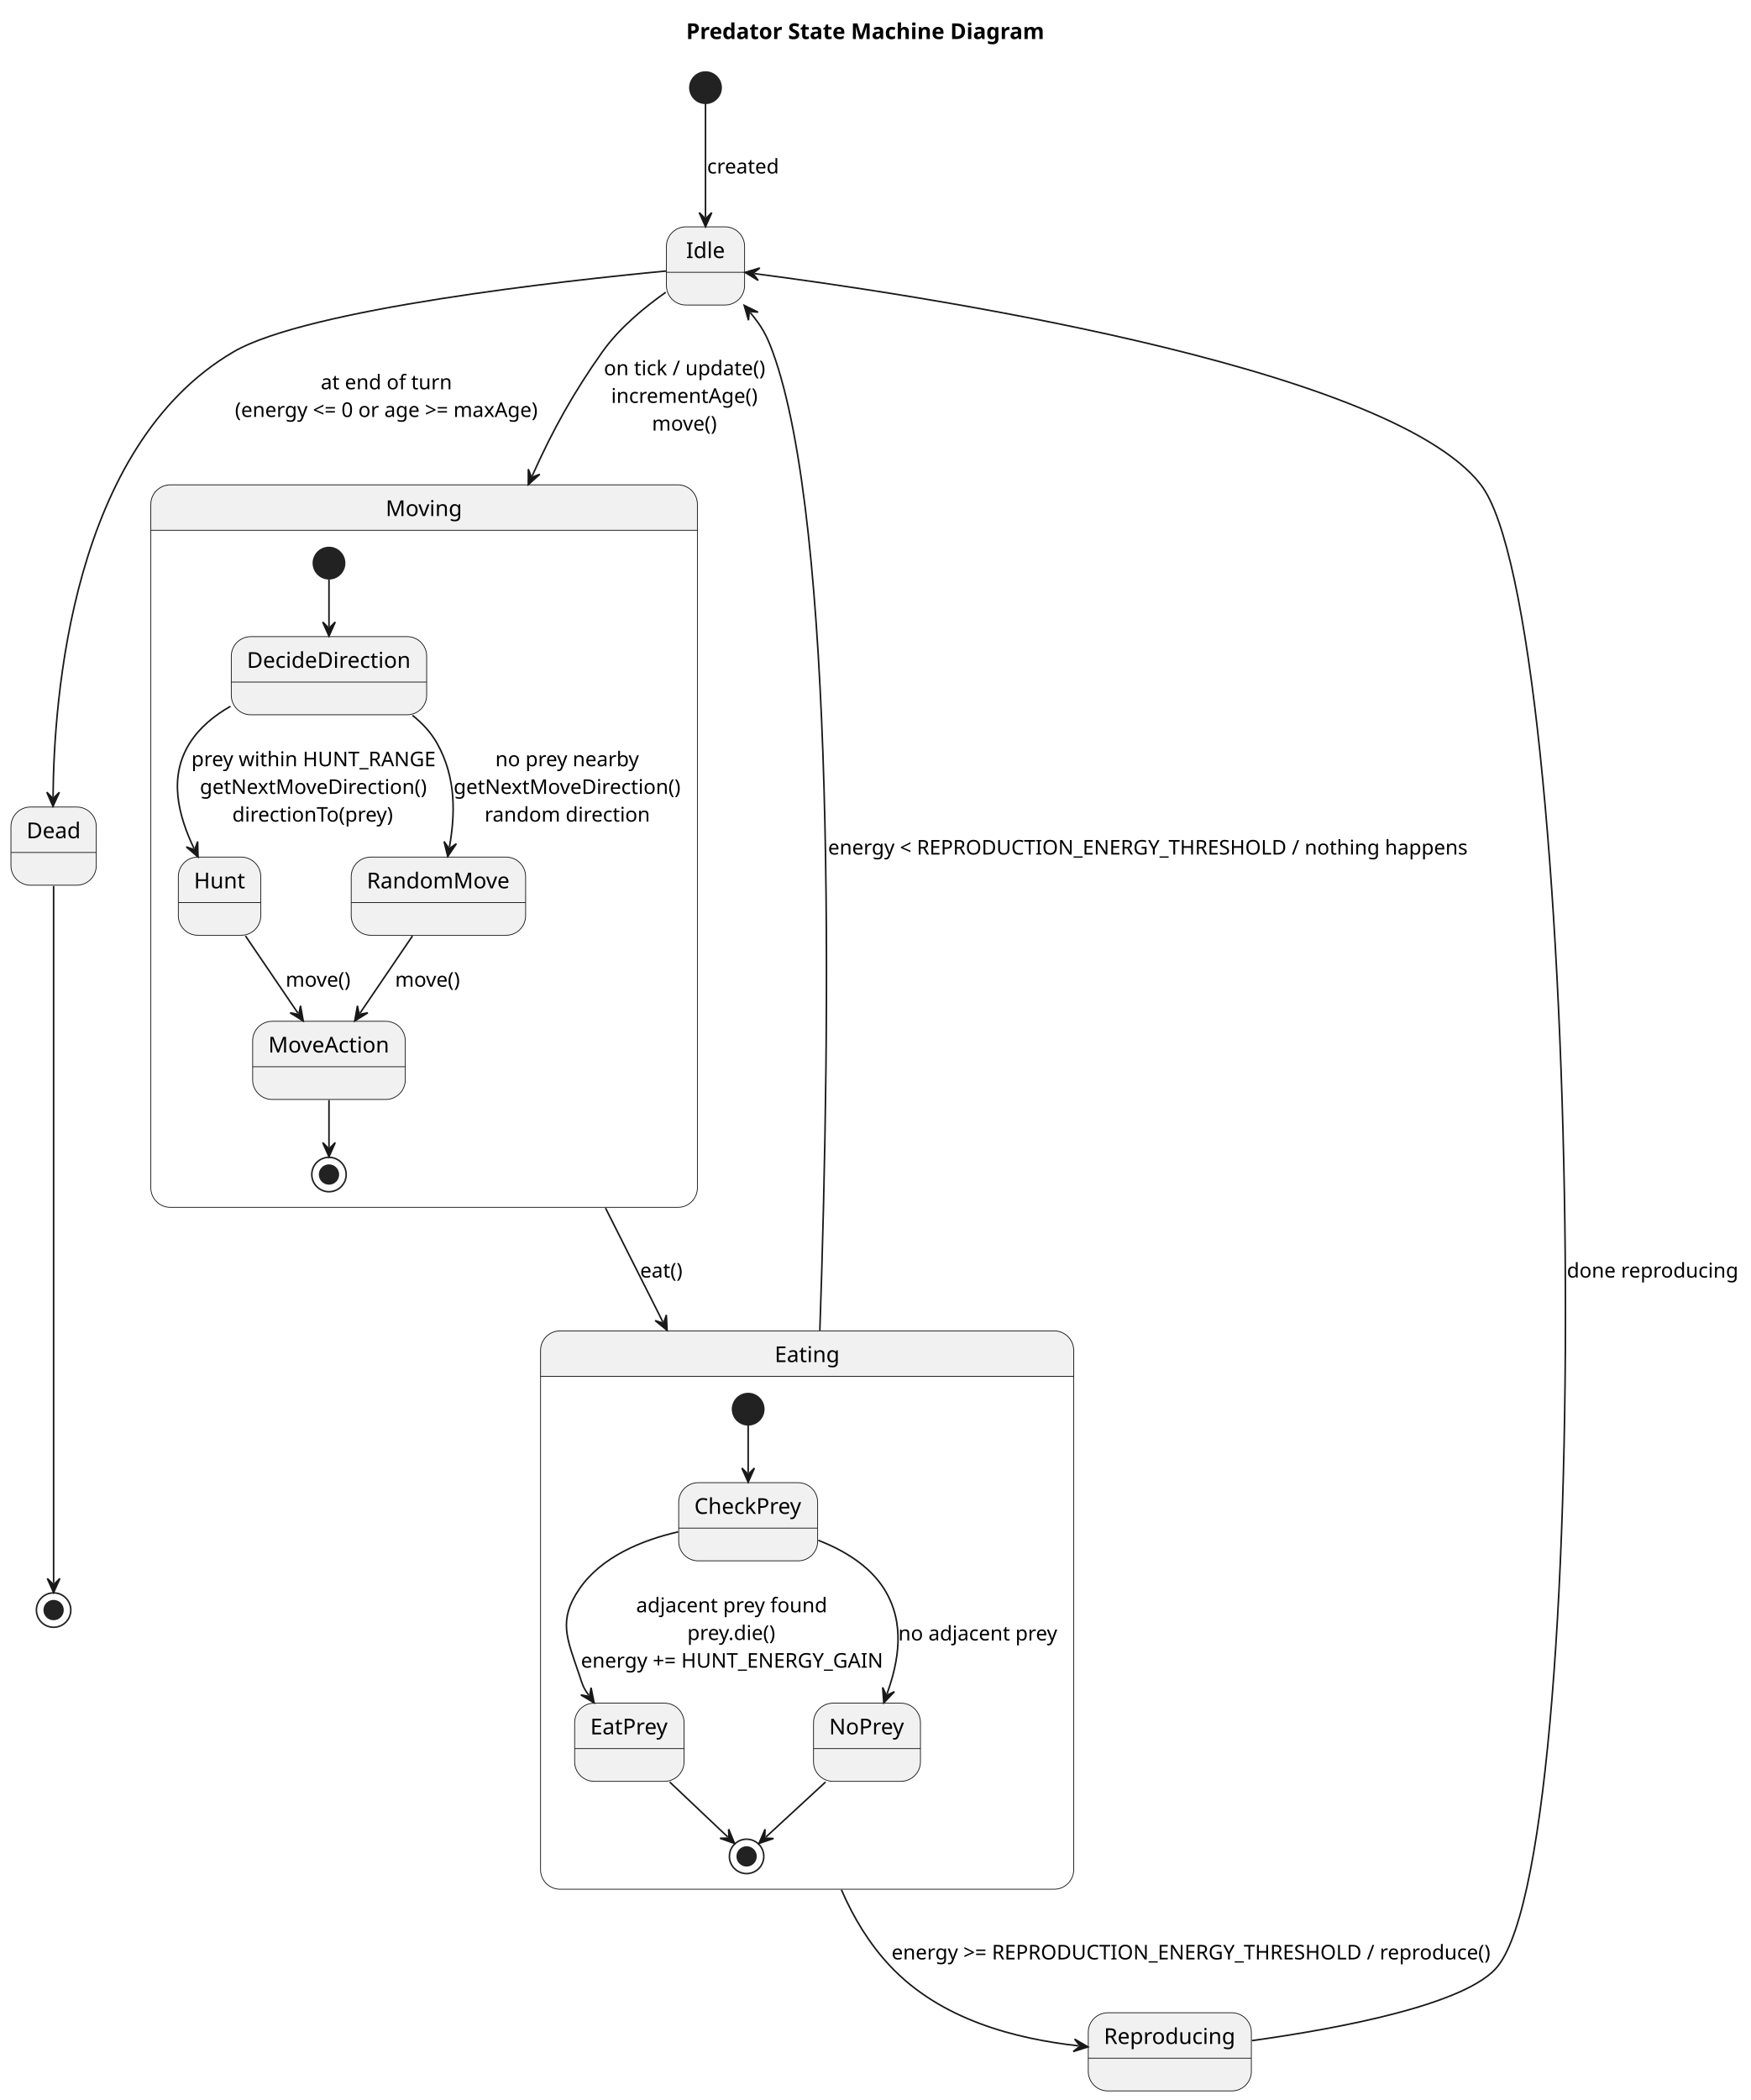
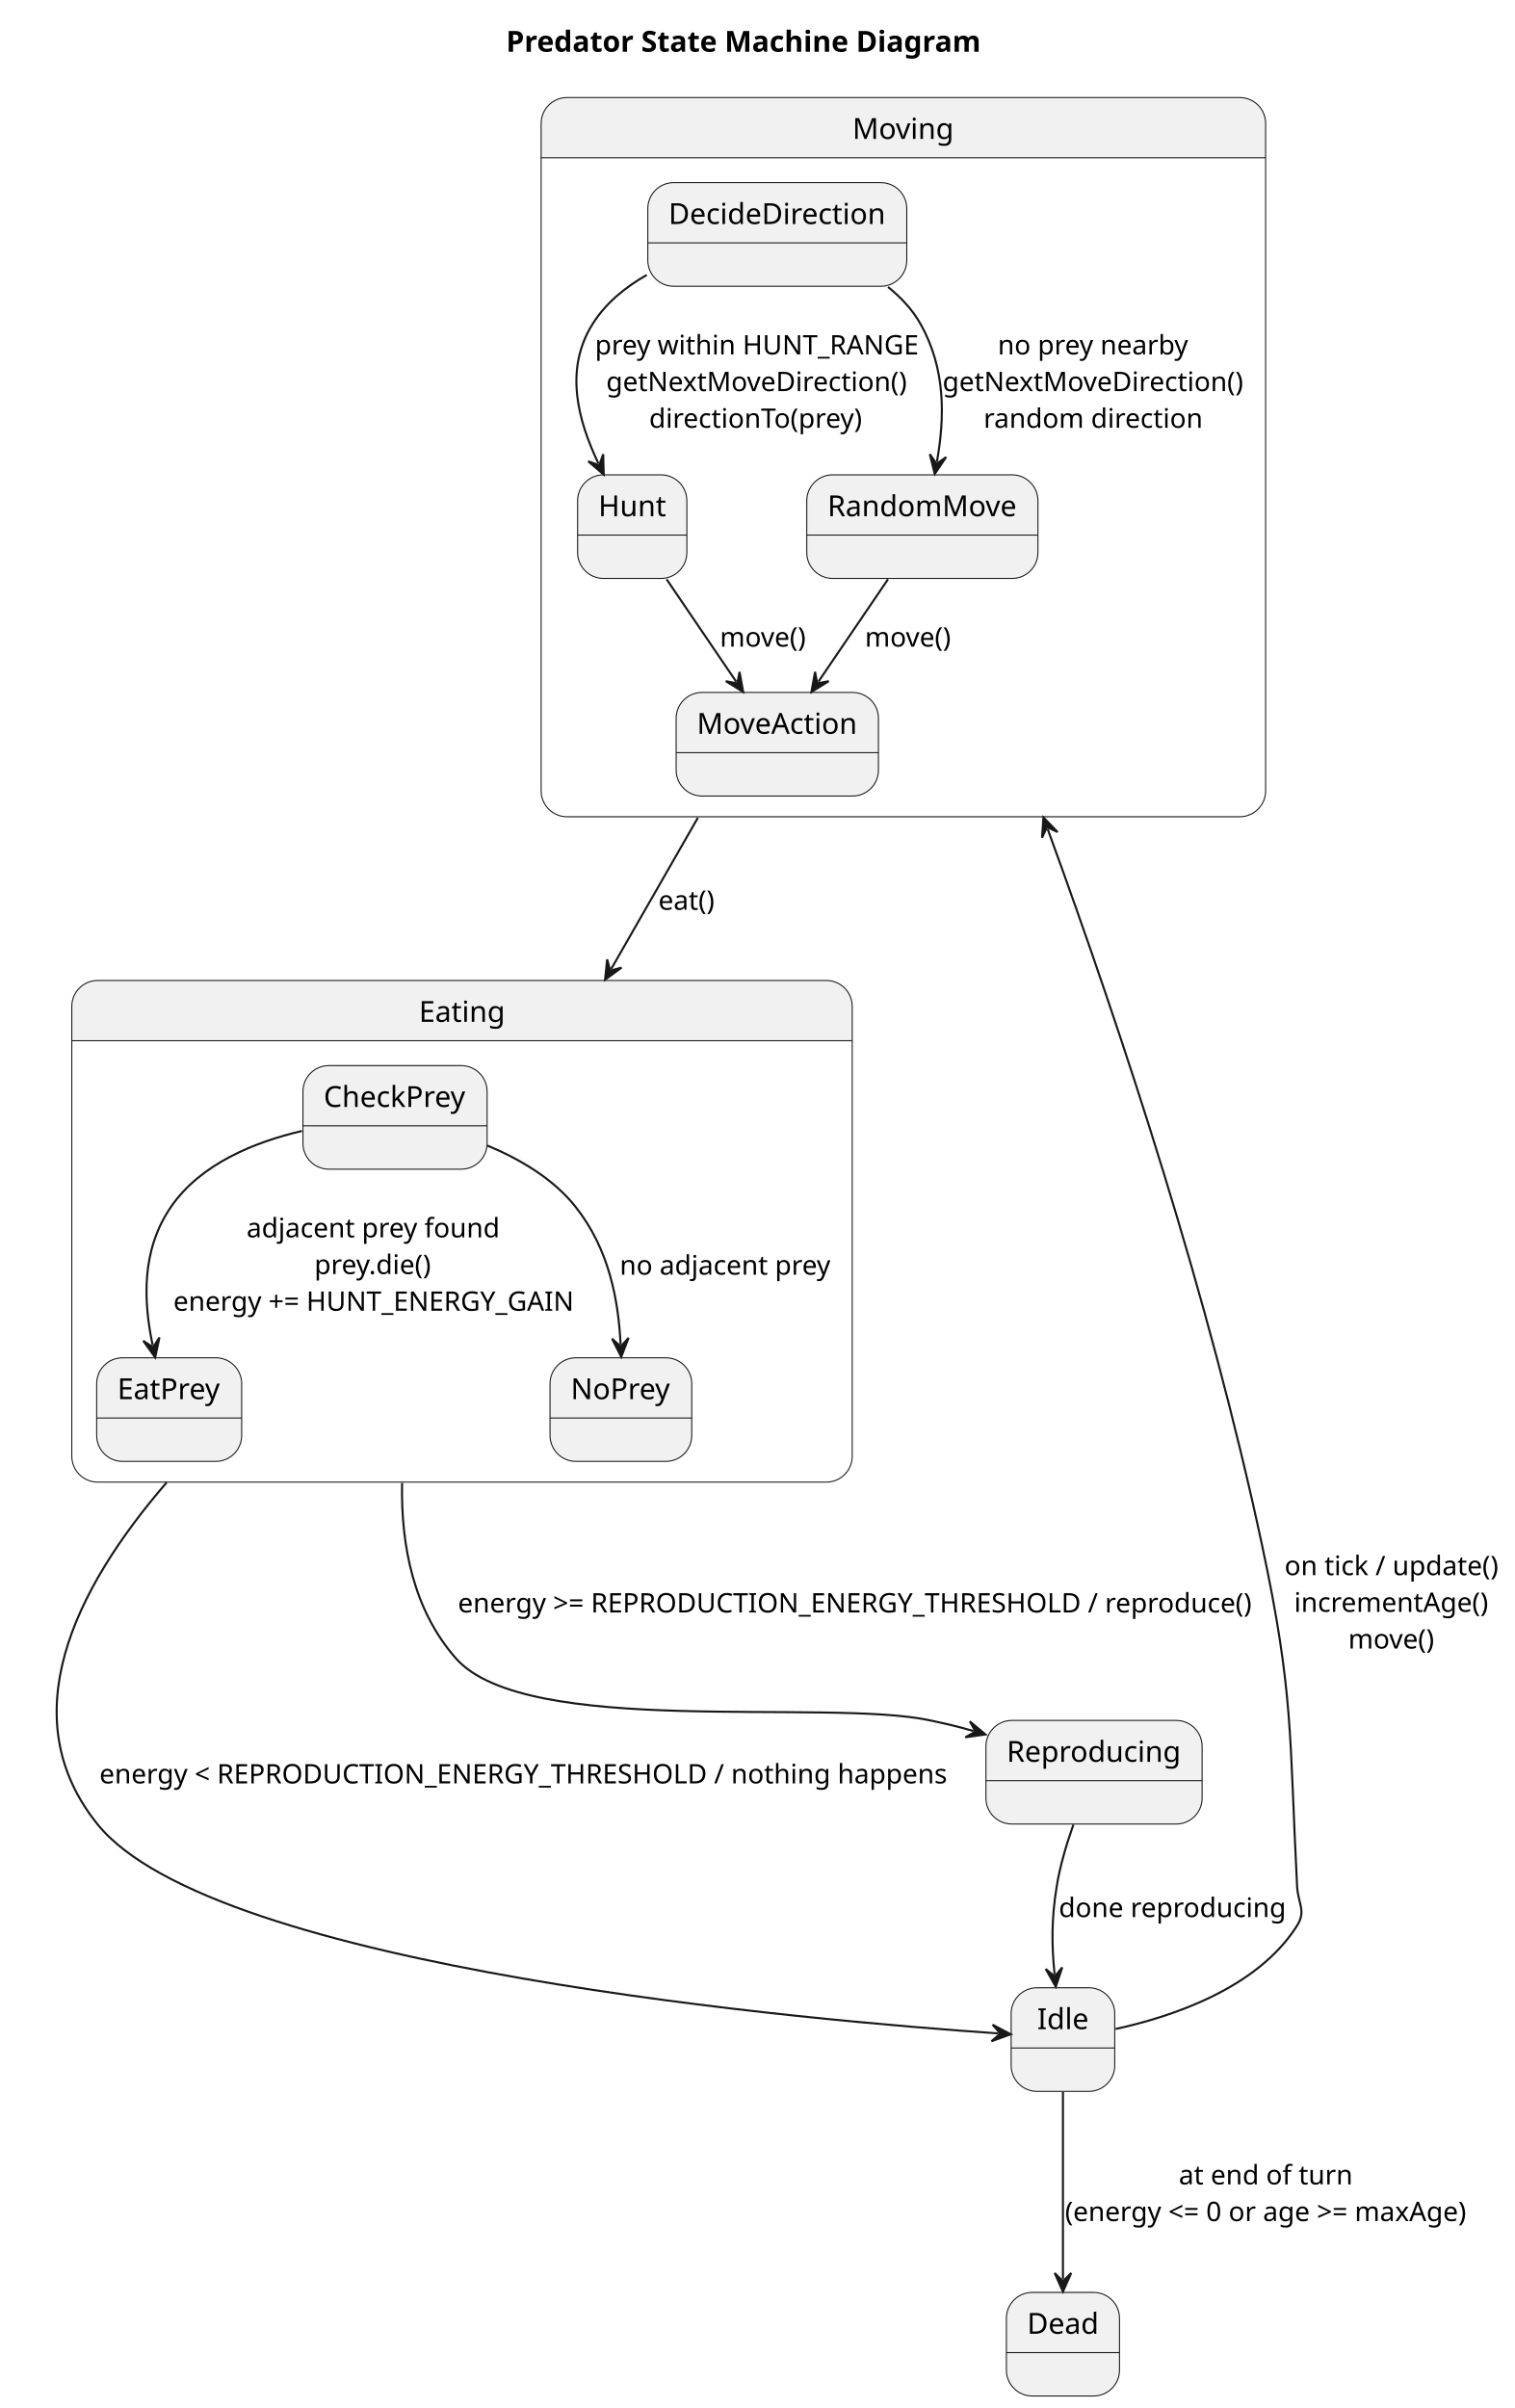
- <svg xmlns="http://www.w3.org/2000/svg" contentStyleType="text/css" height="1343px" preserveAspectRatio="none" style="width:1120px;height:1343px;background:#FFFFFF;" version="1.1" viewBox="0 0 1120 1343" width="1120px" zoomAndPan="magnify">
+ <svg xmlns="http://www.w3.org/2000/svg" contentStyleType="text/css" data-diagram-type="STATE" height="1162px" preserveAspectRatio="none" style="width:731px;height:1162px;background:#FFFFFF;" version="1.1" viewBox="0 0 731 1162" width="731px" zoomAndPan="magnify">
  <defs />
  <g>
-     <text fill="#000000" font-family="sans-serif" font-size="14" font-weight="bold" lengthAdjust="spacing" textLength="228.675" x="438.901" y="24.966">Predator State Machine Diagram</text>
-     <ellipse cx="451.29" cy="56.068" fill="#222222" rx="10" ry="10" style="stroke:#222222;stroke-width:1.0;" />
-     <g id="Idle">
-       <rect fill="#F1F1F1" height="50" rx="12.5" ry="12.5" style="stroke:#181818;stroke-width:0.5;" width="50" x="426.29" y="145.068" />
-       <line style="stroke:#181818;stroke-width:0.5;" x1="426.29" x2="476.29" y1="174.136" y2="174.136" />
-       <text fill="#000000" font-family="sans-serif" font-size="14" lengthAdjust="spacing" textLength="24.864" x="438.858" y="165.034">Idle</text>
+     <g class="title" data-source-line="1">
+       <text fill="#000000" font-family="sans-serif" font-size="14" font-weight="bold" lengthAdjust="spacing" textLength="228.675" x="244.231" y="24.966">Predator State Machine Diagram</text>
    </g>
-     <path d="M108.97,310.068 L433.605,310.068 A12.5,12.5 0 0 1 446.105,322.568 L446.105,339.136 L96.47,339.136 L96.47,322.568 A12.5,12.5 0 0 1 108.97,310.068 " fill="#F1F1F1" style="stroke:#F1F1F1;stroke-width:1.0;" />
-     <rect fill="none" height="462.068" rx="12.5" ry="12.5" style="stroke:#181818;stroke-width:0.5;" width="349.635" x="96.47" y="310.068" />
-     <line style="stroke:#181818;stroke-width:0.5;" x1="96.47" x2="446.105" y1="339.136" y2="339.136" />
-     <text fill="#000000" font-family="sans-serif" font-size="14" lengthAdjust="spacing" textLength="49.154" x="246.711" y="330.034">Moving</text>
-     <ellipse cx="210.44" cy="360.136" fill="#222222" rx="10" ry="10" style="stroke:#222222;stroke-width:1.0;" />
+     <path d="M273.65,47.068 L598.285,47.068 A12.5,12.5 0 0 1 610.785,59.568 L610.785,76.136 L261.15,76.136 L261.15,59.568 A12.5,12.5 0 0 1 273.65,47.068" fill="#F1F1F1" />
+     <rect fill="none" height="347.068" rx="12.5" ry="12.5" style="stroke:#181818;stroke-width:0.5;" width="349.635" x="261.15" y="47.068" />
+     <line style="stroke:#181818;stroke-width:0.5;" x1="261.15" x2="610.785" y1="76.136" y2="76.136" />
+     <text fill="#000000" font-family="sans-serif" font-size="14" lengthAdjust="spacing" textLength="49.154" x="411.391" y="67.034">Moving</text>
    <g id="Moving.DecideDirection">
-       <rect fill="#F1F1F1" height="50" rx="12.5" ry="12.5" style="stroke:#181818;stroke-width:0.5;" width="124.972" x="147.95" y="407.136" />
-       <line style="stroke:#181818;stroke-width:0.5;" x1="147.95" x2="272.922" y1="436.204" y2="436.204" />
-       <text fill="#000000" font-family="sans-serif" font-size="14" lengthAdjust="spacing" textLength="104.972" x="157.95" y="427.102">DecideDirection</text>
+       <rect fill="#F1F1F1" height="50" rx="12.5" ry="12.5" style="stroke:#181818;stroke-width:0.5;" width="124.972" x="312.63" y="88.136" />
+       <line style="stroke:#181818;stroke-width:0.5;" x1="312.63" x2="437.602" y1="117.204" y2="117.204" />
+       <text fill="#000000" font-family="sans-serif" font-size="14" lengthAdjust="spacing" textLength="104.972" x="322.63" y="108.102">DecideDirection</text>
    </g>
    <g id="Moving.Hunt">
-       <rect fill="#F1F1F1" height="50" rx="12.5" ry="12.5" style="stroke:#181818;stroke-width:0.5;" width="52.732" x="114.07" y="548.136" />
-       <line style="stroke:#181818;stroke-width:0.5;" x1="114.07" x2="166.802" y1="577.204" y2="577.204" />
-       <text fill="#000000" font-family="sans-serif" font-size="14" lengthAdjust="spacing" textLength="32.732" x="124.07" y="568.102">Hunt</text>
+       <rect fill="#F1F1F1" height="50" rx="12.5" ry="12.5" style="stroke:#181818;stroke-width:0.5;" width="52.732" x="278.75" y="229.136" />
+       <line style="stroke:#181818;stroke-width:0.5;" x1="278.75" x2="331.482" y1="258.204" y2="258.204" />
+       <text fill="#000000" font-family="sans-serif" font-size="14" lengthAdjust="spacing" textLength="32.732" x="288.75" y="249.102">Hunt</text>
    </g>
    <g id="Moving.RandomMove">
-       <rect fill="#F1F1F1" height="50" rx="12.5" ry="12.5" style="stroke:#181818;stroke-width:0.5;" width="111.56" x="224.66" y="548.136" />
-       <line style="stroke:#181818;stroke-width:0.5;" x1="224.66" x2="336.22" y1="577.204" y2="577.204" />
-       <text fill="#000000" font-family="sans-serif" font-size="14" lengthAdjust="spacing" textLength="91.56" x="234.66" y="568.102">RandomMove</text>
+       <rect fill="#F1F1F1" height="50" rx="12.5" ry="12.5" style="stroke:#181818;stroke-width:0.5;" width="111.56" x="389.34" y="229.136" />
+       <line style="stroke:#181818;stroke-width:0.5;" x1="389.34" x2="500.9" y1="258.204" y2="258.204" />
+       <text fill="#000000" font-family="sans-serif" font-size="14" lengthAdjust="spacing" textLength="91.56" x="399.34" y="249.102">RandomMove</text>
    </g>
    <g id="Moving.MoveAction">
-       <rect fill="#F1F1F1" height="50" rx="12.5" ry="12.5" style="stroke:#181818;stroke-width:0.5;" width="97.63" x="161.62" y="653.136" />
-       <line style="stroke:#181818;stroke-width:0.5;" x1="161.62" x2="259.25" y1="682.204" y2="682.204" />
-       <text fill="#000000" font-family="sans-serif" font-size="14" lengthAdjust="spacing" textLength="77.63" x="171.62" y="673.102">MoveAction</text>
+       <rect fill="#F1F1F1" height="50" rx="12.5" ry="12.5" style="stroke:#181818;stroke-width:0.5;" width="97.63" x="326.3" y="334.136" />
+       <line style="stroke:#181818;stroke-width:0.5;" x1="326.3" x2="423.93" y1="363.204" y2="363.204" />
+       <text fill="#000000" font-family="sans-serif" font-size="14" lengthAdjust="spacing" textLength="77.63" x="336.3" y="354.102">MoveAction</text>
    </g>
-     <ellipse cx="210.44" cy="751.136" fill="none" rx="11" ry="11" style="stroke:#222222;stroke-width:1.0;" />
-     <ellipse cx="210.44" cy="751.136" fill="#222222" rx="6" ry="6" style="stroke:#222222;stroke-width:1.0;" />
-     <g id="link_*start*Moving_DecideDirection">
-       <path d="M210.44,370.576 C210.44,379.836 210.44,388.326 210.44,400.816 " fill="none" id="*start*Moving-to-DecideDirection" style="stroke:#181818;stroke-width:1.0;" />
-       <polygon fill="#181818" points="210.44,406.816,214.44,397.816,210.44,401.816,206.44,397.816,210.44,406.816" style="stroke:#181818;stroke-width:1.0;" />
+     <g class="link" data-entity-1="DecideDirection" data-entity-2="Hunt" data-source-line="6" data-uid="lnk6" id="link_DecideDirection_Hunt">
+       <path d="M312.13,132.686 C301.81,138.536 292.43,146.176 286.12,156.136 C272.15,178.166 278.895,202.817 288.775,223.607" fill="none" id="DecideDirection-to-Hunt" style="stroke:#181818;stroke-width:1;" />
+       <polygon fill="#181818" points="291.35,229.026,291.1,219.18,289.204,224.51,283.874,222.614,291.35,229.026" style="stroke:#181818;stroke-width:1;" />
+       <text fill="#000000" font-family="sans-serif" font-size="13" lengthAdjust="spacing" textLength="156.754" x="287.12" y="171.033">prey within HUNT_RANGE</text>
+       <text fill="#000000" font-family="sans-serif" font-size="13" lengthAdjust="spacing" textLength="145.925" x="292.534" y="188.739">getNextMoveDirection()</text>
+       <text fill="#000000" font-family="sans-serif" font-size="13" lengthAdjust="spacing" textLength="104.455" x="313.269" y="206.445">directionTo(prey)</text>
    </g>
-     <g id="link_DecideDirection_Hunt">
-       <path d="M147.45,451.686 C137.13,457.536 127.75,465.176 121.44,475.136 C107.47,497.166 114.215,521.817 124.095,542.607 " fill="none" id="DecideDirection-to-Hunt" style="stroke:#181818;stroke-width:1.0;" />
-       <polygon fill="#181818" points="126.67,548.026,126.42,538.18,124.524,543.51,119.194,541.614,126.67,548.026" style="stroke:#181818;stroke-width:1.0;" />
-       <text fill="#000000" font-family="sans-serif" font-size="13" lengthAdjust="spacing" textLength="156.754" x="122.44" y="490.033">prey within HUNT_RANGE</text>
-       <text fill="#000000" font-family="sans-serif" font-size="13" lengthAdjust="spacing" textLength="145.925" x="127.855" y="507.739">getNextMoveDirection()</text>
-       <text fill="#000000" font-family="sans-serif" font-size="13" lengthAdjust="spacing" textLength="104.455" x="148.589" y="525.445">directionTo(prey)</text>
+     <g class="link" data-entity-1="DecideDirection" data-entity-2="RandomMove" data-source-line="7" data-uid="lnk8" id="link_DecideDirection_RandomMove">
+       <path d="M428.55,138.486 C434.75,143.456 440.24,149.306 444.12,156.136 C456.69,178.236 455.83,202.108 452.15,222.818" fill="none" id="DecideDirection-to-RandomMove" style="stroke:#181818;stroke-width:1;" />
+       <polygon fill="#181818" points="451.1,228.726,456.613,220.564,451.975,223.803,448.736,219.165,451.1,228.726" style="stroke:#181818;stroke-width:1;" />
+       <text fill="#000000" font-family="sans-serif" font-size="13" lengthAdjust="spacing" textLength="92.638" x="481.503" y="171.033">no prey nearby</text>
+       <text fill="#000000" font-family="sans-serif" font-size="13" lengthAdjust="spacing" textLength="145.925" x="454.86" y="188.739">getNextMoveDirection()</text>
+       <text fill="#000000" font-family="sans-serif" font-size="13" lengthAdjust="spacing" textLength="106.327" x="474.659" y="206.445">random direction</text>
    </g>
-     <g id="link_DecideDirection_RandomMove">
-       <path d="M263.87,457.486 C270.07,462.456 275.56,468.306 279.44,475.136 C292.01,497.236 291.15,521.108 287.47,541.818 " fill="none" id="DecideDirection-to-RandomMove" style="stroke:#181818;stroke-width:1.0;" />
-       <polygon fill="#181818" points="286.42,547.726,291.933,539.564,287.295,542.803,284.056,538.165,286.42,547.726" style="stroke:#181818;stroke-width:1.0;" />
-       <text fill="#000000" font-family="sans-serif" font-size="13" lengthAdjust="spacing" textLength="92.638" x="316.824" y="490.033">no prey nearby</text>
-       <text fill="#000000" font-family="sans-serif" font-size="13" lengthAdjust="spacing" textLength="145.925" x="290.18" y="507.739">getNextMoveDirection()</text>
-       <text fill="#000000" font-family="sans-serif" font-size="13" lengthAdjust="spacing" textLength="106.327" x="309.979" y="525.445">random direction</text>
+     <g class="link" data-entity-1="Hunt" data-entity-2="MoveAction" data-source-line="8" data-uid="lnk10" id="link_Hunt_MoveAction">
+       <path d="M321.71,279.546 C332.87,295.966 344.149,312.552 355.279,328.942" fill="none" id="Hunt-to-MoveAction" style="stroke:#181818;stroke-width:1;" />
+       <polygon fill="#181818" points="358.65,333.906,356.903,324.213,355.841,329.769,350.285,328.707,358.65,333.906" style="stroke:#181818;stroke-width:1;" />
+       <text fill="#000000" font-family="sans-serif" font-size="13" lengthAdjust="spacing" textLength="41.756" x="347.39" y="312.033">move()</text>
    </g>
-     <g id="link_Hunt_MoveAction">
-       <path d="M157.03,598.546 C168.19,614.966 179.469,631.552 190.599,647.942 " fill="none" id="Hunt-to-MoveAction" style="stroke:#181818;stroke-width:1.0;" />
-       <polygon fill="#181818" points="193.97,652.906,192.223,643.213,191.161,648.769,185.605,647.707,193.97,652.906" style="stroke:#181818;stroke-width:1.0;" />
-       <text fill="#000000" font-family="sans-serif" font-size="13" lengthAdjust="spacing" textLength="41.756" x="182.71" y="631.033">move()</text>
+     <g class="link" data-entity-1="RandomMove" data-entity-2="MoveAction" data-source-line="9" data-uid="lnk11" id="link_RandomMove_MoveAction">
+       <path d="M428.53,279.546 C417.37,295.966 406.091,312.552 394.961,328.942" fill="none" id="RandomMove-to-MoveAction" style="stroke:#181818;stroke-width:1;" />
+       <polygon fill="#181818" points="391.59,333.906,399.955,328.707,394.399,329.769,393.337,324.213,391.59,333.906" style="stroke:#181818;stroke-width:1;" />
+       <text fill="#000000" font-family="sans-serif" font-size="13" lengthAdjust="spacing" textLength="41.756" x="417.39" y="312.033">move()</text>
    </g>
-     <g id="link_RandomMove_MoveAction">
-       <path d="M263.85,598.546 C252.69,614.966 241.411,631.552 230.281,647.942 " fill="none" id="RandomMove-to-MoveAction" style="stroke:#181818;stroke-width:1.0;" />
-       <polygon fill="#181818" points="226.91,652.906,235.275,647.707,229.719,648.769,228.657,643.213,226.91,652.906" style="stroke:#181818;stroke-width:1.0;" />
-       <text fill="#000000" font-family="sans-serif" font-size="13" lengthAdjust="spacing" textLength="41.756" x="252.71" y="631.033">move()</text>
-     </g>
-     <g id="link_MoveAction_*end*Moving">
-       <path d="M210.44,703.566 C210.44,715.926 210.44,724.266 210.44,733.736 " fill="none" id="MoveAction-to-*end*Moving" style="stroke:#181818;stroke-width:1.0;" />
-       <polygon fill="#181818" points="210.44,739.736,214.44,730.736,210.44,734.736,206.44,730.736,210.44,739.736" style="stroke:#181818;stroke-width:1.0;" />
-     </g>
-     <path d="M358.28,851.138 L674.309,851.138 A12.5,12.5 0 0 1 686.809,863.638 L686.809,880.206 L345.78,880.206 L345.78,863.638 A12.5,12.5 0 0 1 358.28,851.138 " fill="#F1F1F1" style="stroke:#F1F1F1;stroke-width:1.0;" />
-     <rect fill="none" height="357.068" rx="12.5" ry="12.5" style="stroke:#181818;stroke-width:0.5;" width="341.029" x="345.78" y="851.138" />
-     <line style="stroke:#181818;stroke-width:0.5;" x1="345.78" x2="686.809" y1="880.206" y2="880.206" />
-     <text fill="#000000" font-family="sans-serif" font-size="14" lengthAdjust="spacing" textLength="41.566" x="495.512" y="871.104">Eating</text>
-     <ellipse cx="478.58" cy="901.206" fill="#222222" rx="10" ry="10" style="stroke:#222222;stroke-width:1.0;" />
+     <path d="M47.15,473.138 L398.779,473.138 A12.5,12.5 0 0 1 411.279,485.638 L411.279,502.206 L34.65,502.206 L34.65,485.638 A12.5,12.5 0 0 1 47.15,473.138" fill="#F1F1F1" />
+     <rect fill="none" height="242.068" rx="12.5" ry="12.5" style="stroke:#181818;stroke-width:0.5;" width="376.629" x="34.65" y="473.138" />
+     <line style="stroke:#181818;stroke-width:0.5;" x1="34.65" x2="411.279" y1="502.206" y2="502.206" />
+     <text fill="#000000" font-family="sans-serif" font-size="14" lengthAdjust="spacing" textLength="41.566" x="202.182" y="493.104">Eating</text>
    <g id="Eating.CheckPrey">
-       <rect fill="#F1F1F1" height="50" rx="12.5" ry="12.5" style="stroke:#181818;stroke-width:0.5;" width="88.88" x="434.14" y="948.206" />
-       <line style="stroke:#181818;stroke-width:0.5;" x1="434.14" x2="523.02" y1="977.274" y2="977.274" />
-       <text fill="#000000" font-family="sans-serif" font-size="14" lengthAdjust="spacing" textLength="68.88" x="444.14" y="968.172">CheckPrey</text>
+       <rect fill="#F1F1F1" height="50" rx="12.5" ry="12.5" style="stroke:#181818;stroke-width:0.5;" width="88.88" x="146.2" y="514.206" />
+       <line style="stroke:#181818;stroke-width:0.5;" x1="146.2" x2="235.08" y1="543.274" y2="543.274" />
+       <text fill="#000000" font-family="sans-serif" font-size="14" lengthAdjust="spacing" textLength="68.88" x="156.2" y="534.172">CheckPrey</text>
    </g>
    <g id="Eating.EatPrey">
-       <rect fill="#F1F1F1" height="50" rx="12.5" ry="12.5" style="stroke:#181818;stroke-width:0.5;" width="69.98" x="367.59" y="1089.206" />
-       <line style="stroke:#181818;stroke-width:0.5;" x1="367.59" x2="437.57" y1="1118.274" y2="1118.274" />
-       <text fill="#000000" font-family="sans-serif" font-size="14" lengthAdjust="spacing" textLength="49.98" x="377.59" y="1109.172">EatPrey</text>
+       <rect fill="#F1F1F1" height="50" rx="12.5" ry="12.5" style="stroke:#181818;stroke-width:0.5;" width="69.98" x="46.65" y="655.206" />
+       <line style="stroke:#181818;stroke-width:0.5;" x1="46.65" x2="116.63" y1="684.274" y2="684.274" />
+       <text fill="#000000" font-family="sans-serif" font-size="14" lengthAdjust="spacing" textLength="49.98" x="56.65" y="675.172">EatPrey</text>
    </g>
    <g id="Eating.NoPrey">
-       <rect fill="#F1F1F1" height="50" rx="12.5" ry="12.5" style="stroke:#181818;stroke-width:0.5;" width="68.398" x="520.38" y="1089.206" />
-       <line style="stroke:#181818;stroke-width:0.5;" x1="520.38" x2="588.778" y1="1118.274" y2="1118.274" />
-       <text fill="#000000" font-family="sans-serif" font-size="14" lengthAdjust="spacing" textLength="48.398" x="530.38" y="1109.172">NoPrey</text>
+       <rect fill="#F1F1F1" height="50" rx="12.5" ry="12.5" style="stroke:#181818;stroke-width:0.5;" width="68.398" x="265.44" y="655.206" />
+       <line style="stroke:#181818;stroke-width:0.5;" x1="265.44" x2="333.838" y1="684.274" y2="684.274" />
+       <text fill="#000000" font-family="sans-serif" font-size="14" lengthAdjust="spacing" textLength="48.398" x="275.44" y="675.172">NoPrey</text>
    </g>
-     <ellipse cx="477.58" cy="1187.206" fill="none" rx="11" ry="11" style="stroke:#222222;stroke-width:1.0;" />
-     <ellipse cx="477.58" cy="1187.206" fill="#222222" rx="6" ry="6" style="stroke:#222222;stroke-width:1.0;" />
-     <g id="link_*start*Eating_CheckPrey">
-       <path d="M478.58,911.646 C478.58,920.906 478.58,929.396 478.58,941.886 " fill="none" id="*start*Eating-to-CheckPrey" style="stroke:#181818;stroke-width:1.0;" />
-       <polygon fill="#181818" points="478.58,947.886,482.58,938.886,478.58,942.886,474.58,938.886,478.58,947.886" style="stroke:#181818;stroke-width:1.0;" />
+     <g class="link" data-entity-1="CheckPrey" data-entity-2="EatPrey" data-source-line="15" data-uid="lnk15" id="link_CheckPrey_EatPrey">
+       <path d="M145.7,545.766 C122.82,551.106 96.89,561.606 82.64,582.206 C67.98,603.396 69.269,628.031 73.659,649.151" fill="none" id="CheckPrey-to-EatPrey" style="stroke:#181818;stroke-width:1;" />
+       <polygon fill="#181818" points="74.88,655.026,76.965,645.4,73.862,650.13,69.132,647.028,74.88,655.026" style="stroke:#181818;stroke-width:1;" />
+       <text fill="#000000" font-family="sans-serif" font-size="13" lengthAdjust="spacing" textLength="122.72" x="118.987" y="597.103">adjacent prey found</text>
+       <text fill="#000000" font-family="sans-serif" font-size="13" lengthAdjust="spacing" textLength="57.291" x="151.702" y="614.809">prey.die()</text>
+       <text fill="#000000" font-family="sans-serif" font-size="13" lengthAdjust="spacing" textLength="193.414" x="83.64" y="632.515">energy += HUNT_ENERGY_GAIN</text>
    </g>
-     <g id="link_CheckPrey_EatPrey">
-       <path d="M433.84,979.636 C410.86,984.946 384.78,995.446 370.58,1016.206 C356.78,1036.386 362.76,1048.046 370.58,1071.206 C372.69,1077.456 372.689,1078.615 376.559,1084.095 " fill="none" id="CheckPrey-to-EatPrey" style="stroke:#181818;stroke-width:1.0;" />
-       <polygon fill="#181818" points="380.02,1088.996,378.096,1079.337,377.136,1084.912,371.561,1083.952,380.02,1088.996" style="stroke:#181818;stroke-width:1.0;" />
-       <text fill="#000000" font-family="sans-serif" font-size="13" lengthAdjust="spacing" textLength="122.72" x="406.927" y="1031.103">adjacent prey found</text>
-       <text fill="#000000" font-family="sans-serif" font-size="13" lengthAdjust="spacing" textLength="57.291" x="439.642" y="1048.809">prey.die()</text>
-       <text fill="#000000" font-family="sans-serif" font-size="13" lengthAdjust="spacing" textLength="193.414" x="371.58" y="1066.515">energy += HUNT_ENERGY_GAIN</text>
+     <g class="link" data-entity-1="CheckPrey" data-entity-2="NoPrey" data-source-line="16" data-uid="lnk17" id="link_CheckPrey_NoPrey">
+       <path d="M235.2,552.796 C250.7,559.246 266.88,568.686 277.64,582.206 C294.09,602.886 298.426,627.494 299.506,648.784" fill="none" id="CheckPrey-to-NoPrey" style="stroke:#181818;stroke-width:1;" />
+       <polygon fill="#181818" points="299.81,654.776,303.349,645.585,299.557,649.782,295.359,645.99,299.81,654.776" style="stroke:#181818;stroke-width:1;" />
+       <text fill="#000000" font-family="sans-serif" font-size="13" lengthAdjust="spacing" textLength="102.219" x="299.06" y="615.103">no adjacent prey</text>
    </g>
-     <g id="link_CheckPrey_NoPrey">
-       <path d="M523.45,985.056 C539.59,991.356 556.13,1001.146 565.58,1016.206 C579.28,1038.026 574.86,1062.48 567.36,1083.34 " fill="none" id="CheckPrey-to-NoPrey" style="stroke:#181818;stroke-width:1.0;" />
-       <polygon fill="#181818" points="565.33,1088.986,572.139,1081.87,567.022,1084.281,564.611,1079.163,565.33,1088.986" style="stroke:#181818;stroke-width:1.0;" />
-       <text fill="#000000" font-family="sans-serif" font-size="13" lengthAdjust="spacing" textLength="102.219" x="574.59" y="1049.103">no adjacent prey</text>
-     </g>
-     <g id="link_EatPrey_*end*Eating">
-       <path d="M428.39,1139.636 C442.97,1153.436 455.802,1165.591 465.522,1174.791 " fill="none" id="EatPrey-to-*end*Eating" style="stroke:#181818;stroke-width:1.0;" />
-       <polygon fill="#181818" points="469.88,1178.916,466.093,1169.824,466.249,1175.479,460.594,1175.634,469.88,1178.916" style="stroke:#181818;stroke-width:1.0;" />
-     </g>
-     <g id="link_NoPrey_*end*Eating">
-       <path d="M528.08,1139.636 C513.12,1153.436 499.87,1165.647 489.899,1174.847 " fill="none" id="NoPrey-to-*end*Eating" style="stroke:#181818;stroke-width:1.0;" />
-       <polygon fill="#181818" points="485.49,1178.916,494.817,1175.752,489.165,1175.525,489.392,1169.873,485.49,1178.916" style="stroke:#181818;stroke-width:1.0;" />
+     <g id="Idle">
+       <rect fill="#F1F1F1" height="50" rx="12.5" ry="12.5" style="stroke:#181818;stroke-width:0.5;" width="50" x="487.97" y="959.208" />
+       <line style="stroke:#181818;stroke-width:0.5;" x1="487.97" x2="537.97" y1="988.276" y2="988.276" />
+       <text fill="#000000" font-family="sans-serif" font-size="14" lengthAdjust="spacing" textLength="24.864" x="500.538" y="979.174">Idle</text>
    </g>
    <g id="Reproducing">
-       <rect fill="#F1F1F1" height="50" rx="12.5" ry="12.5" style="stroke:#181818;stroke-width:0.5;" width="104.322" x="696.13" y="1287.208" />
-       <line style="stroke:#181818;stroke-width:0.5;" x1="696.13" x2="800.452" y1="1316.276" y2="1316.276" />
-       <text fill="#000000" font-family="sans-serif" font-size="14" lengthAdjust="spacing" textLength="84.322" x="706.13" y="1307.174">Reproducing</text>
+       <rect fill="#F1F1F1" height="50" rx="12.5" ry="12.5" style="stroke:#181818;stroke-width:0.5;" width="104.322" x="475.81" y="830.208" />
+       <line style="stroke:#181818;stroke-width:0.5;" x1="475.81" x2="580.132" y1="859.276" y2="859.276" />
+       <text fill="#000000" font-family="sans-serif" font-size="14" lengthAdjust="spacing" textLength="84.322" x="485.81" y="850.174">Reproducing</text>
    </g>
    <g id="Dead">
-       <rect fill="#F1F1F1" height="50" rx="12.5" ry="12.5" style="stroke:#181818;stroke-width:0.5;" width="54.58" x="7" y="516.108" />
-       <line style="stroke:#181818;stroke-width:0.5;" x1="7" x2="61.58" y1="545.176" y2="545.176" />
-       <text fill="#000000" font-family="sans-serif" font-size="14" lengthAdjust="spacing" textLength="34.58" x="17" y="536.074">Dead</text>
+       <rect fill="#F1F1F1" height="50" rx="12.5" ry="12.5" style="stroke:#181818;stroke-width:0.5;" width="54.58" x="485.68" y="1106.208" />
+       <line style="stroke:#181818;stroke-width:0.5;" x1="485.68" x2="540.26" y1="1135.276" y2="1135.276" />
+       <text fill="#000000" font-family="sans-serif" font-size="14" lengthAdjust="spacing" textLength="34.58" x="495.68" y="1126.174">Dead</text>
    </g>
-     <ellipse cx="34.29" cy="1029.678" fill="none" rx="11" ry="11" style="stroke:#222222;stroke-width:1.0;" />
-     <ellipse cx="34.29" cy="1029.678" fill="#222222" rx="6" ry="6" style="stroke:#222222;stroke-width:1.0;" />
-     <g id="link_*start*_Idle">
-       <path d="M451.29,66.238 C451.29,83.268 451.29,114.298 451.29,138.958 " fill="none" id="*start*-to-Idle" style="stroke:#181818;stroke-width:1.0;" />
-       <polygon fill="#181818" points="451.29,144.958,455.29,135.958,451.29,139.958,447.29,135.958,451.29,144.958" style="stroke:#181818;stroke-width:1.0;" />
-       <text fill="#000000" font-family="sans-serif" font-size="13" lengthAdjust="spacing" textLength="46.254" x="452.29" y="110.965">created</text>
+     <g class="link" data-entity-1="Idle" data-entity-2="Moving" data-source-line="3" data-uid="lnk3" id="link_Idle_Moving">
+       <path d="M538.4,979.098 C565.42,973.218 606.83,959.558 625.97,929.208 C630.47,922.068 626.4,918.638 625.97,910.208 C622.18,836.588 624.4,817.298 608.97,745.208 C583.39,625.728 542.376,500.885 505.606,400.065" fill="none" id="Idle-to-Moving" style="stroke:#181818;stroke-width:1;" />
+       <polygon fill="#181818" points="503.55,394.428,502.876,404.254,505.263,399.125,510.392,401.513,503.55,394.428" style="stroke:#181818;stroke-width:1;" />
+       <text fill="#000000" font-family="sans-serif" font-size="13" lengthAdjust="spacing" textLength="103.246" x="619.89" y="760.105">on tick / update()</text>
+       <text fill="#000000" font-family="sans-serif" font-size="13" lengthAdjust="spacing" textLength="93.977" x="624.524" y="777.811">incrementAge()</text>
+       <text fill="#000000" font-family="sans-serif" font-size="13" lengthAdjust="spacing" textLength="41.756" x="650.635" y="795.517">move()</text>
    </g>
-     <g id="link_Idle_Moving">
-       <path d="M425.86,186.928 C412.23,196.528 396.07,209.848 385.29,225.068 C366.97,250.938 353.741,274.601 340.391,304.431 " fill="none" id="Idle-to-Moving" style="stroke:#181818;stroke-width:1.0;" />
-       <polygon fill="#181818" points="337.94,309.908,345.267,303.327,339.983,305.344,337.965,300.059,337.94,309.908" style="stroke:#181818;stroke-width:1.0;" />
-       <text fill="#000000" font-family="sans-serif" font-size="13" lengthAdjust="spacing" textLength="103.246" x="386.29" y="239.965">on tick / update()</text>
-       <text fill="#000000" font-family="sans-serif" font-size="13" lengthAdjust="spacing" textLength="93.977" x="390.925" y="257.671">incrementAge()</text>
-       <text fill="#000000" font-family="sans-serif" font-size="13" lengthAdjust="spacing" textLength="41.756" x="417.035" y="275.377">move()</text>
+     <g class="link" data-entity-1="Moving" data-entity-2="Eating" data-source-line="12" data-uid="lnk12" id="link_Moving_Eating">
+       <path d="M336.79,394.608 C321.65,421.028 309.294,442.583 294.984,467.543" fill="none" id="Moving-to-Eating" style="stroke:#181818;stroke-width:1;" />
+       <polygon fill="#181818" points="292,472.748,299.947,466.93,294.487,468.41,293.006,462.951,292,472.748" style="stroke:#181818;stroke-width:1;" />
+       <text fill="#000000" font-family="sans-serif" font-size="13" lengthAdjust="spacing" textLength="27.118" x="317.71" y="439.035">eat()</text>
    </g>
-     <g id="link_Moving_Eating">
-       <path d="M387.33,772.568 C400.57,798.848 411.201,819.969 424.021,845.419 " fill="none" id="Moving-to-Eating" style="stroke:#181818;stroke-width:1.0;" />
-       <polygon fill="#181818" points="426.72,850.778,426.243,840.941,424.471,846.312,419.099,844.54,426.72,850.778" style="stroke:#181818;stroke-width:1.0;" />
-       <text fill="#000000" font-family="sans-serif" font-size="13" lengthAdjust="spacing" textLength="27.118" x="409.46" y="817.035">eat()</text>
+     <g class="link" data-entity-1="Eating" data-entity-2="Reproducing" data-source-line="19" data-uid="lnk19" id="link_Eating_Reproducing">
+       <path d="M194.04,715.628 C193.45,746.328 199.71,777.128 219.97,800.208 C253.82,838.788 398.8,819.378 448.97,830.208 C457.65,832.088 461.001,832.81 469.821,835.33" fill="none" id="Eating-to-Reproducing" style="stroke:#181818;stroke-width:1;" />
+       <polygon fill="#181818" points="475.59,836.978,468.035,830.659,470.782,835.604,465.837,838.351,475.59,836.978" style="stroke:#181818;stroke-width:1;" />
+       <text fill="#000000" font-family="sans-serif" font-size="13" lengthAdjust="spacing" textLength="383.734" x="220.97" y="778.105">energy &gt;= REPRODUCTION_ENERGY_THRESHOLD / reproduce()</text>
    </g>
-     <g id="link_Eating_Reproducing">
-       <path d="M538.24,1208.588 C545.97,1226.448 556.09,1243.148 569.29,1257.208 C601.84,1291.878 649.787,1303.88 689.957,1308.38 " fill="none" id="Eating-to-Reproducing" style="stroke:#181818;stroke-width:1.0;" />
-       <polygon fill="#181818" points="695.92,1309.048,687.421,1304.071,690.951,1308.491,686.531,1312.021,695.92,1309.048" style="stroke:#181818;stroke-width:1.0;" />
-       <text fill="#000000" font-family="sans-serif" font-size="13" lengthAdjust="spacing" textLength="383.734" x="570.29" y="1253.105">energy &gt;= REPRODUCTION_ENERGY_THRESHOLD / reproduce()</text>
+     <g class="link" data-entity-1="Eating" data-entity-2="Idle" data-source-line="20" data-uid="lnk20" id="link_Eating_Idle">
+       <path d="M80.44,715.368 C35.02,767.968 6,829.198 46.97,880.208 C103.26,950.298 392.964,975.158 481.754,981.238" fill="none" id="Eating-to-Idle" style="stroke:#181818;stroke-width:1;" />
+       <polygon fill="#181818" points="487.74,981.648,479.034,977.042,482.752,981.306,478.488,985.024,487.74,981.648" style="stroke:#181818;stroke-width:1;" />
+       <text fill="#000000" font-family="sans-serif" font-size="13" lengthAdjust="spacing" textLength="409.266" x="47.97" y="860.605">energy &lt; REPRODUCTION_ENERGY_THRESHOLD / nothing happens</text>
    </g>
-     <g id="link_Eating_Idle">
-       <path d="M524.43,850.818 C531.37,649.658 534.66,335.698 494.29,225.068 C490.35,214.268 487.164,208.566 479.914,199.916 " fill="none" id="Eating-to-Idle" style="stroke:#181818;stroke-width:1.0;" />
-       <polygon fill="#181818" points="476.06,195.318,478.776,204.785,479.272,199.15,484.907,199.646,476.06,195.318" style="stroke:#181818;stroke-width:1.0;" />
-       <text fill="#000000" font-family="sans-serif" font-size="13" lengthAdjust="spacing" textLength="409.266" x="529.67" y="546.505">energy &lt; REPRODUCTION_ENERGY_THRESHOLD / nothing happens</text>
+     <g class="link" data-entity-1="Reproducing" data-entity-2="Idle" data-source-line="21" data-uid="lnk21" id="link_Reproducing_Idle">
+       <path d="M518.01,880.518 C514.77,889.668 511.58,900.258 509.97,910.208 C507.37,926.238 507.533,938.517 508.933,952.757" fill="none" id="Reproducing-to-Idle" style="stroke:#181818;stroke-width:1;" />
+       <polygon fill="#181818" points="509.52,958.728,512.62,949.38,509.031,953.752,504.659,950.163,509.52,958.728" style="stroke:#181818;stroke-width:1;" />
+       <text fill="#000000" font-family="sans-serif" font-size="13" lengthAdjust="spacing" textLength="110.188" x="510.97" y="925.105">done reproducing</text>
    </g>
-     <g id="link_Reproducing_Idle">
-       <path d="M800.81,1305.038 C856.53,1297.278 939.14,1281.898 958.29,1257.208 C1022.78,1174.038 1011.38,393.558 947.29,310.068 C887.87,232.658 575.21,186.99 482.54,174.97 " fill="none" id="Reproducing-to-Idle" style="stroke:#181818;stroke-width:1.0;" />
-       <polygon fill="#181818" points="476.59,174.198,485.001,179.322,481.548,174.841,486.03,171.389,476.59,174.198" style="stroke:#181818;stroke-width:1.0;" />
-       <text fill="#000000" font-family="sans-serif" font-size="13" lengthAdjust="spacing" textLength="110.188" x="1002.29" y="817.035">done reproducing</text>
-     </g>
-     <g id="link_Idle_Dead">
-       <path d="M426.18,173.318 C362.53,179.368 196.53,197.438 149.29,225.068 C45.77,285.648 34.438,446.728 33.938,509.678 " fill="none" id="Idle-to-Dead" style="stroke:#181818;stroke-width:1.0;" />
-       <polygon fill="#181818" points="33.89,515.678,37.961,506.71,33.93,510.678,29.962,506.646,33.89,515.678" style="stroke:#181818;stroke-width:1.0;" />
-       <text fill="#000000" font-family="sans-serif" font-size="13" lengthAdjust="spacing" textLength="83.954" x="205.196" y="248.965">at end of turn</text>
-       <text fill="#000000" font-family="sans-serif" font-size="13" lengthAdjust="spacing" textLength="193.765" x="150.29" y="266.671">(energy &lt;= 0 or age &gt;= maxAge)</text>
-     </g>
-     <g id="link_Dead_*end*">
-       <path d="M34.29,566.568 C34.29,655.408 34.29,952.898 34.29,1012.478 " fill="none" id="Dead-to-*end*" style="stroke:#181818;stroke-width:1.0;" />
-       <polygon fill="#181818" points="34.29,1018.478,38.29,1009.478,34.29,1013.478,30.29,1009.478,34.29,1018.478" style="stroke:#181818;stroke-width:1.0;" />
+     <g class="link" data-entity-1="Idle" data-entity-2="Dead" data-source-line="24" data-uid="lnk23" id="link_Idle_Dead">
+       <path d="M512.97,1009.478 C512.97,1036.248 512.97,1073.058 512.97,1099.858" fill="none" id="Idle-to-Dead" style="stroke:#181818;stroke-width:1;" />
+       <polygon fill="#181818" points="512.97,1105.858,516.97,1096.858,512.97,1100.858,508.97,1096.858,512.97,1105.858" style="stroke:#181818;stroke-width:1;" />
+       <text fill="#000000" font-family="sans-serif" font-size="13" lengthAdjust="spacing" textLength="83.954" x="568.875" y="1054.105">at end of turn</text>
+       <text fill="#000000" font-family="sans-serif" font-size="13" lengthAdjust="spacing" textLength="193.765" x="513.97" y="1071.811">(energy &lt;= 0 or age &gt;= maxAge)</text>
    </g>
  </g>
</svg>
